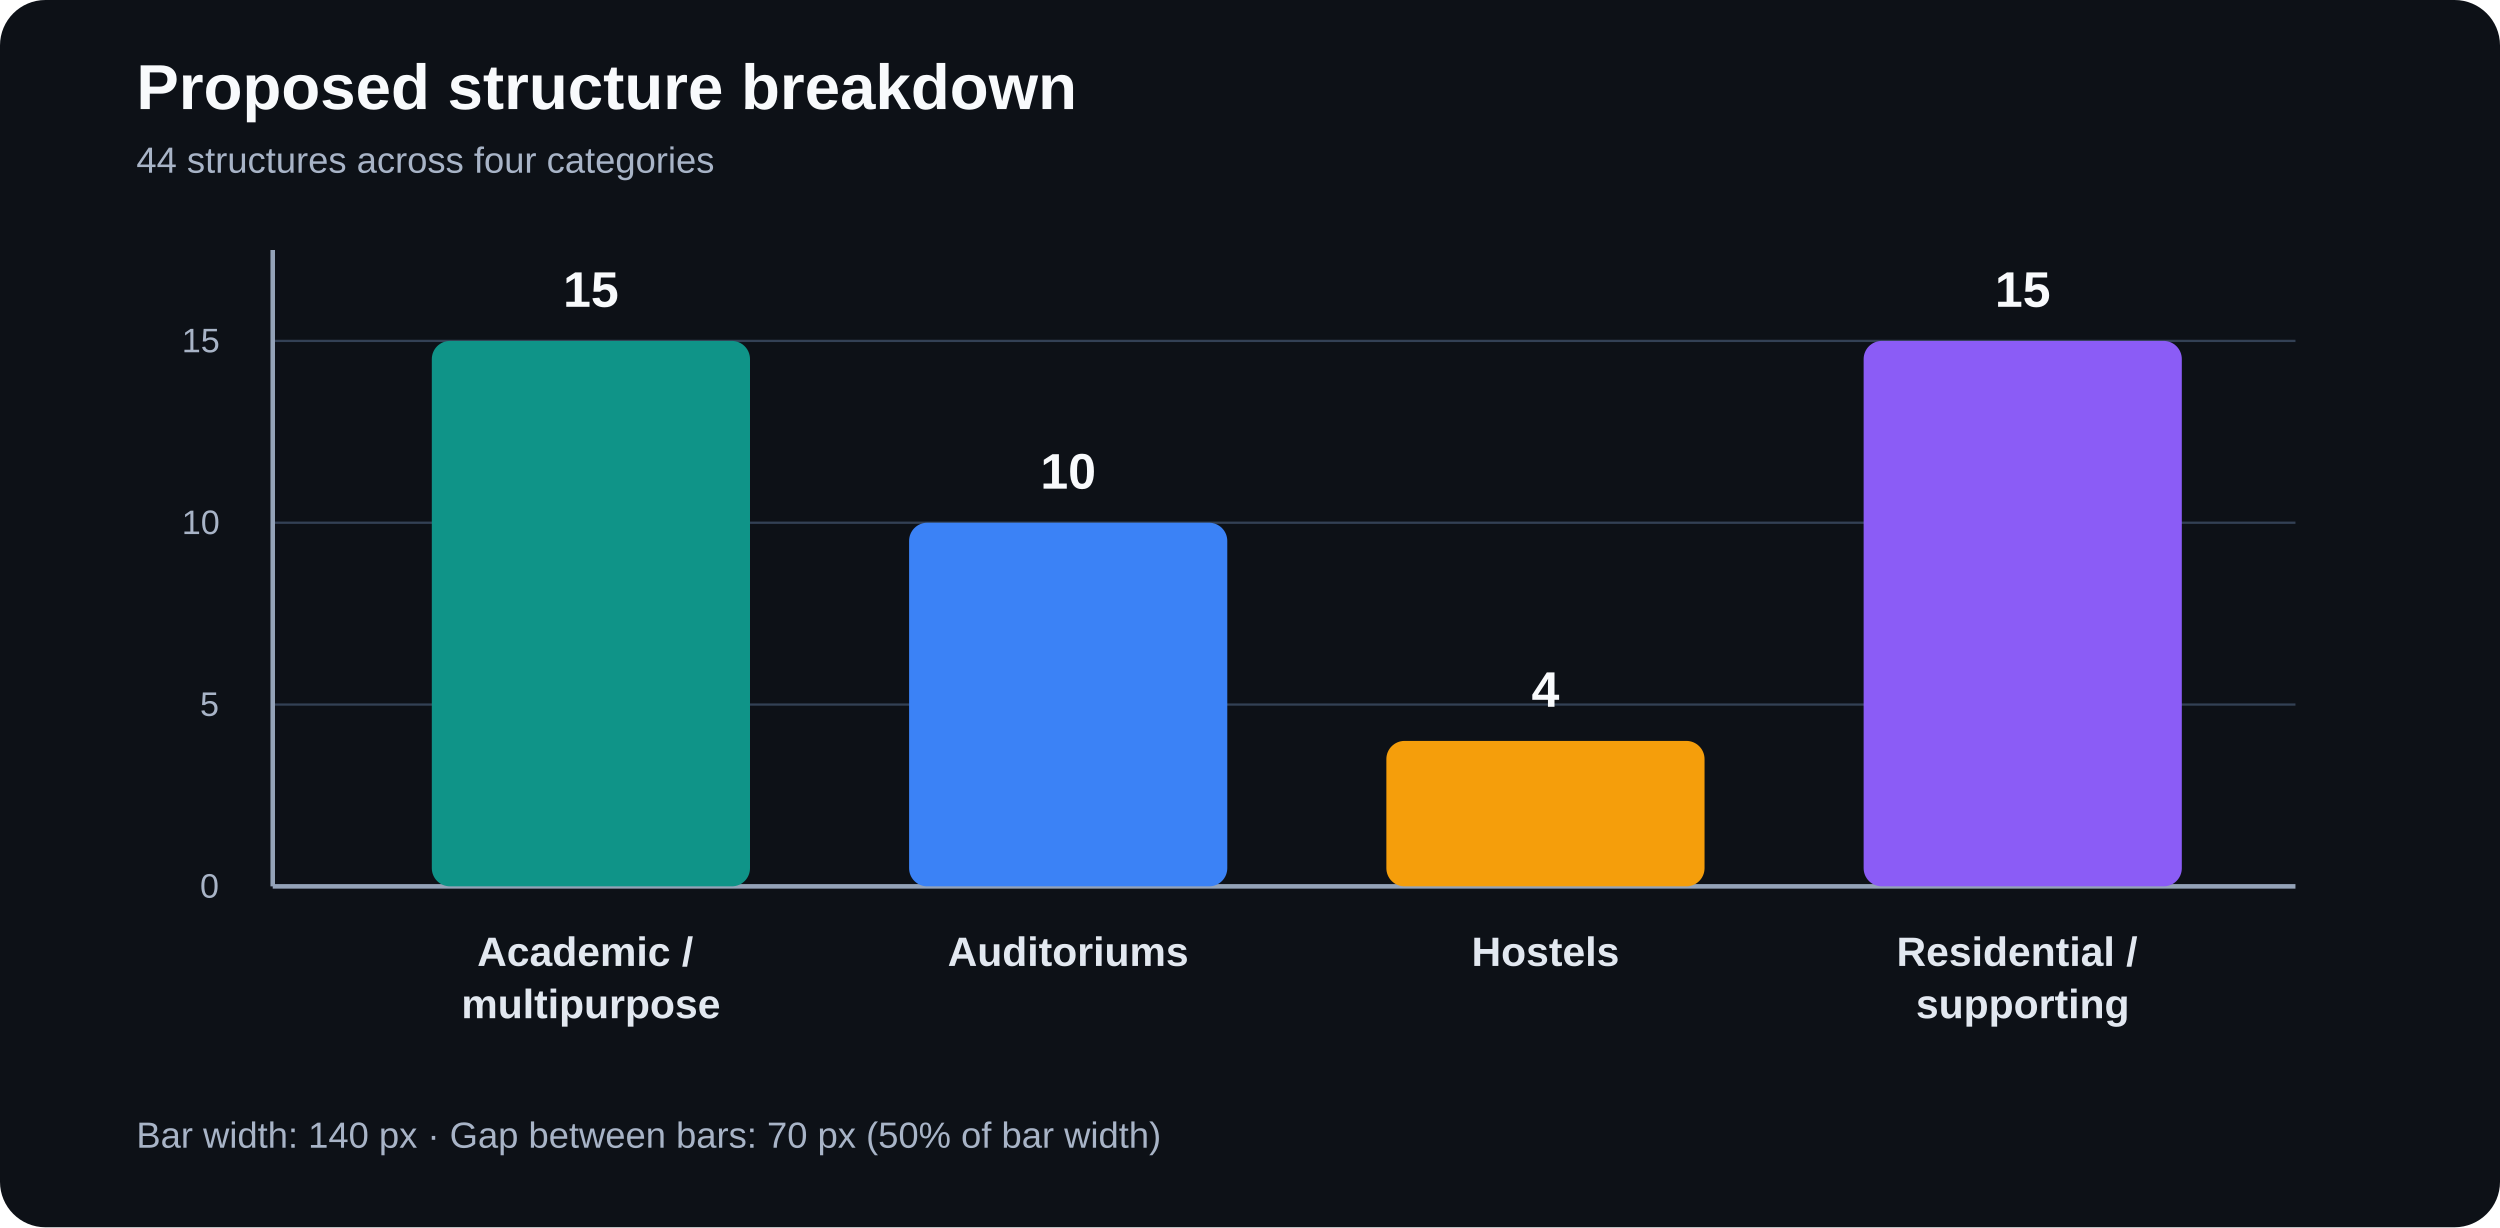
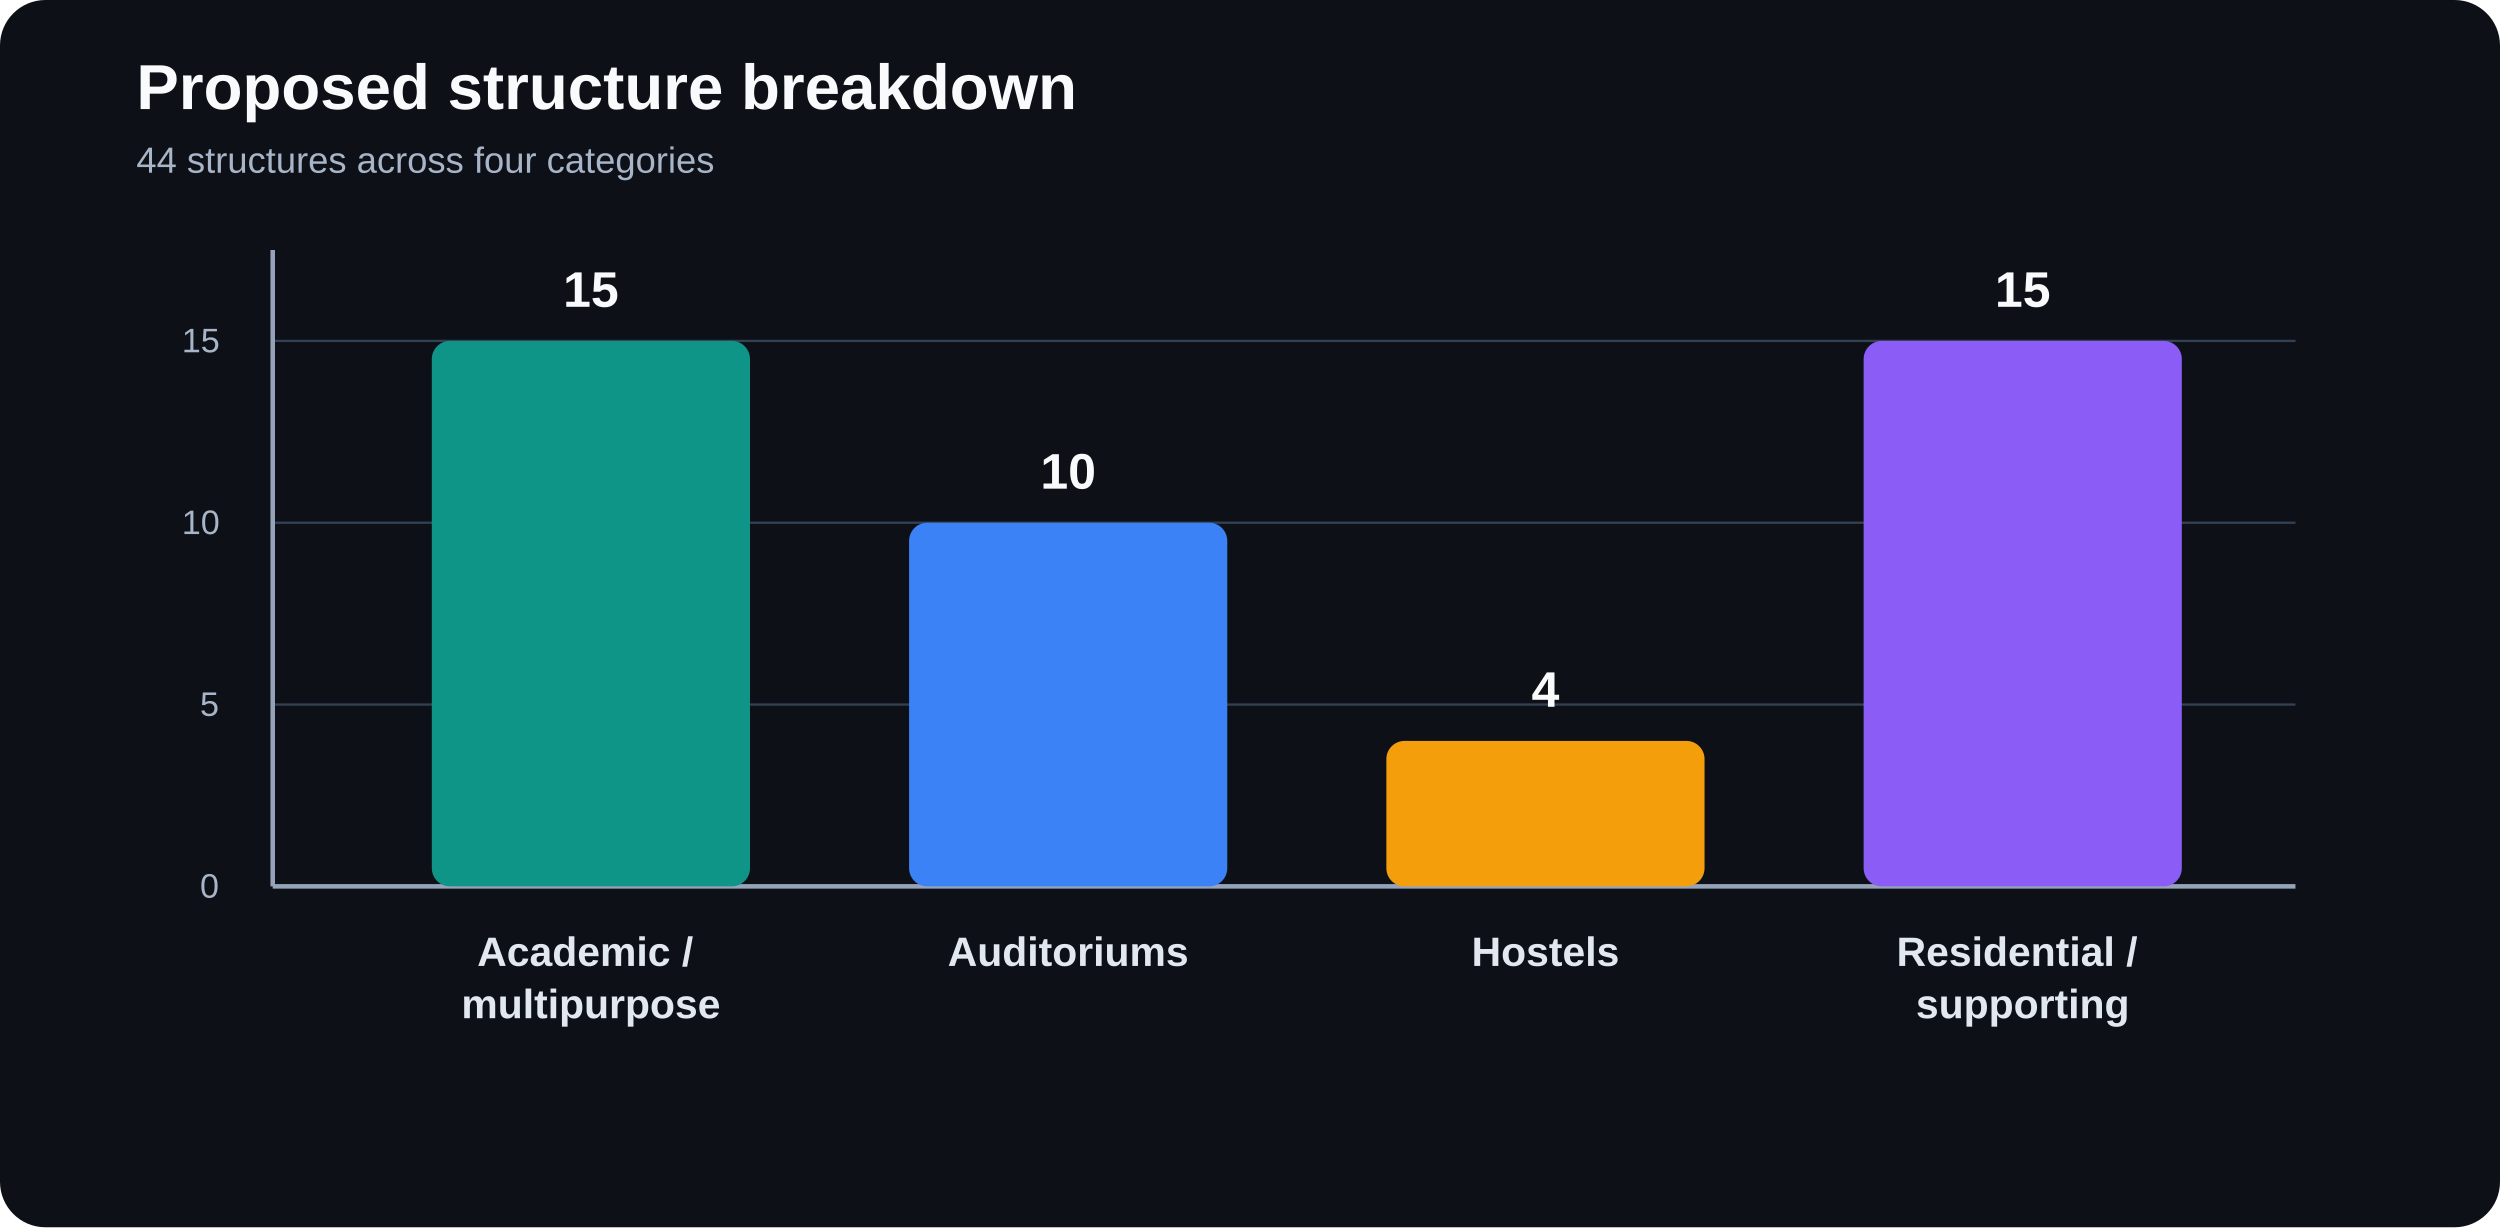
<svg xmlns="http://www.w3.org/2000/svg" width="1100" height="540" viewBox="0 0 1100 540" role="img" aria-labelledby="title desc">
  <defs>
    <style>
.title{font:700 28px Arial,sans-serif;fill:#f8fafc}.sub{font:16px Arial,sans-serif;fill:#a8b4c7}
.axis{stroke:#94a3b8;stroke-width:2}.grid{stroke:#334155;stroke-width:1}
.value{font:700 22px Arial,sans-serif;fill:#f8fafc}.cat{font:600 18px Arial,sans-serif;fill:#e2e8f0}.tick{font:15px Arial,sans-serif;fill:#a8b4c7}
</style>
  </defs>
  <rect width="1100" height="540" rx="20" fill="#0d1117" />
  <text class="title" x="60" y="48">Proposed structure breakdown</text>
  <text class="sub" x="60" y="76">44 structures across four categories</text>
  <line class="grid" x1="120" y1="150" x2="1010" y2="150" />
  <line class="grid" x1="120" y1="230" x2="1010" y2="230" />
  <line class="grid" x1="120" y1="310" x2="1010" y2="310" />
  <line class="axis" x1="120" y1="390" x2="1010" y2="390" />
  <line class="axis" x1="120" y1="110" x2="120" y2="390" />
  <text class="tick" x="88" y="395">0</text>
  <text class="tick" x="88" y="315">5</text>
  <text class="tick" x="80" y="235">10</text>
  <text class="tick" x="80" y="155">15</text>
  <rect x="190" y="150" width="140" height="240" rx="8" fill="#0f9488" />
  <text class="value" x="260" y="135" text-anchor="middle">15</text>
  <rect x="400" y="230" width="140" height="160" rx="8" fill="#3b82f6" />
  <text class="value" x="470" y="215" text-anchor="middle">10</text>
  <rect x="610" y="326" width="140" height="64" rx="8" fill="#f59e0b" />
  <text class="value" x="680" y="311" text-anchor="middle">4</text>
  <rect x="820" y="150" width="140" height="240" rx="8" fill="#8b5cf6" />
  <text class="value" x="890" y="135" text-anchor="middle">15</text>
  <text class="cat" x="260" y="425" text-anchor="middle">
    <tspan x="260">Academic /</tspan>
    <tspan x="260" dy="23">multipurpose</tspan>
  </text>
  <text class="cat" x="470" y="425" text-anchor="middle">Auditoriums</text>
  <text class="cat" x="680" y="425" text-anchor="middle">Hostels</text>
  <text class="cat" x="890" y="425" text-anchor="middle">
    <tspan x="890">Residential /</tspan>
    <tspan x="890" dy="23">supporting</tspan>
  </text>
-   <text class="sub" x="60" y="505">Bar width: 140 px · Gap between bars: 70 px (50% of bar width)</text>
</svg>
